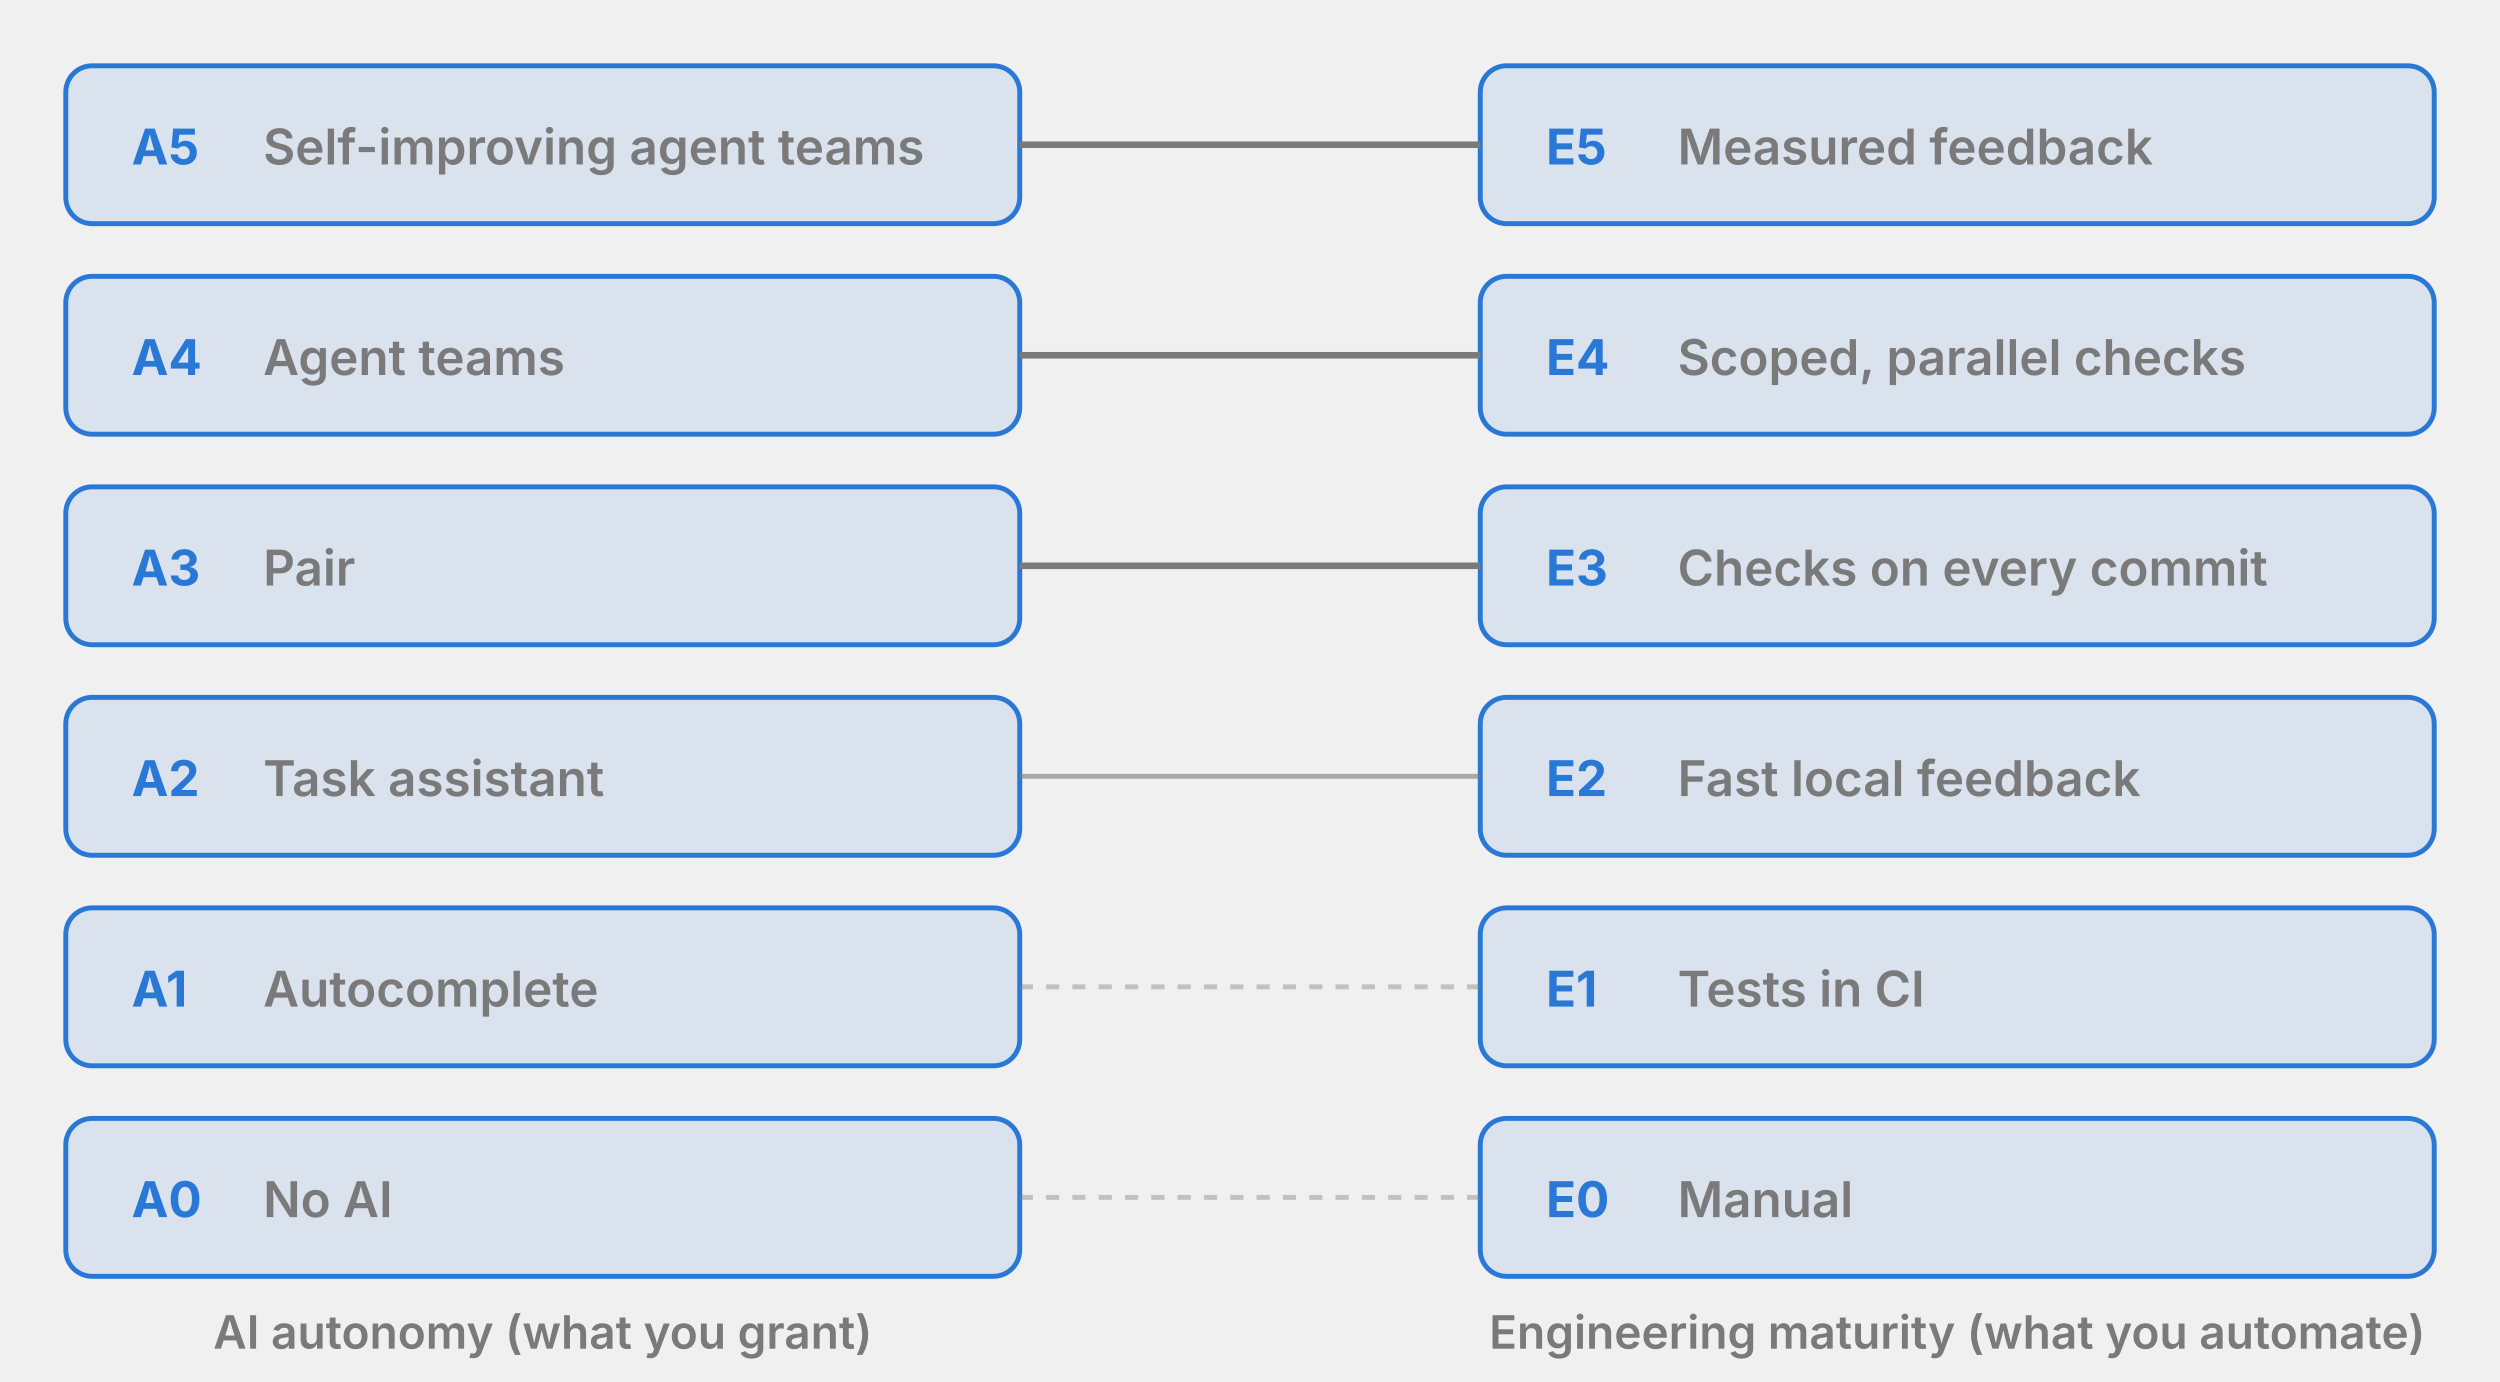
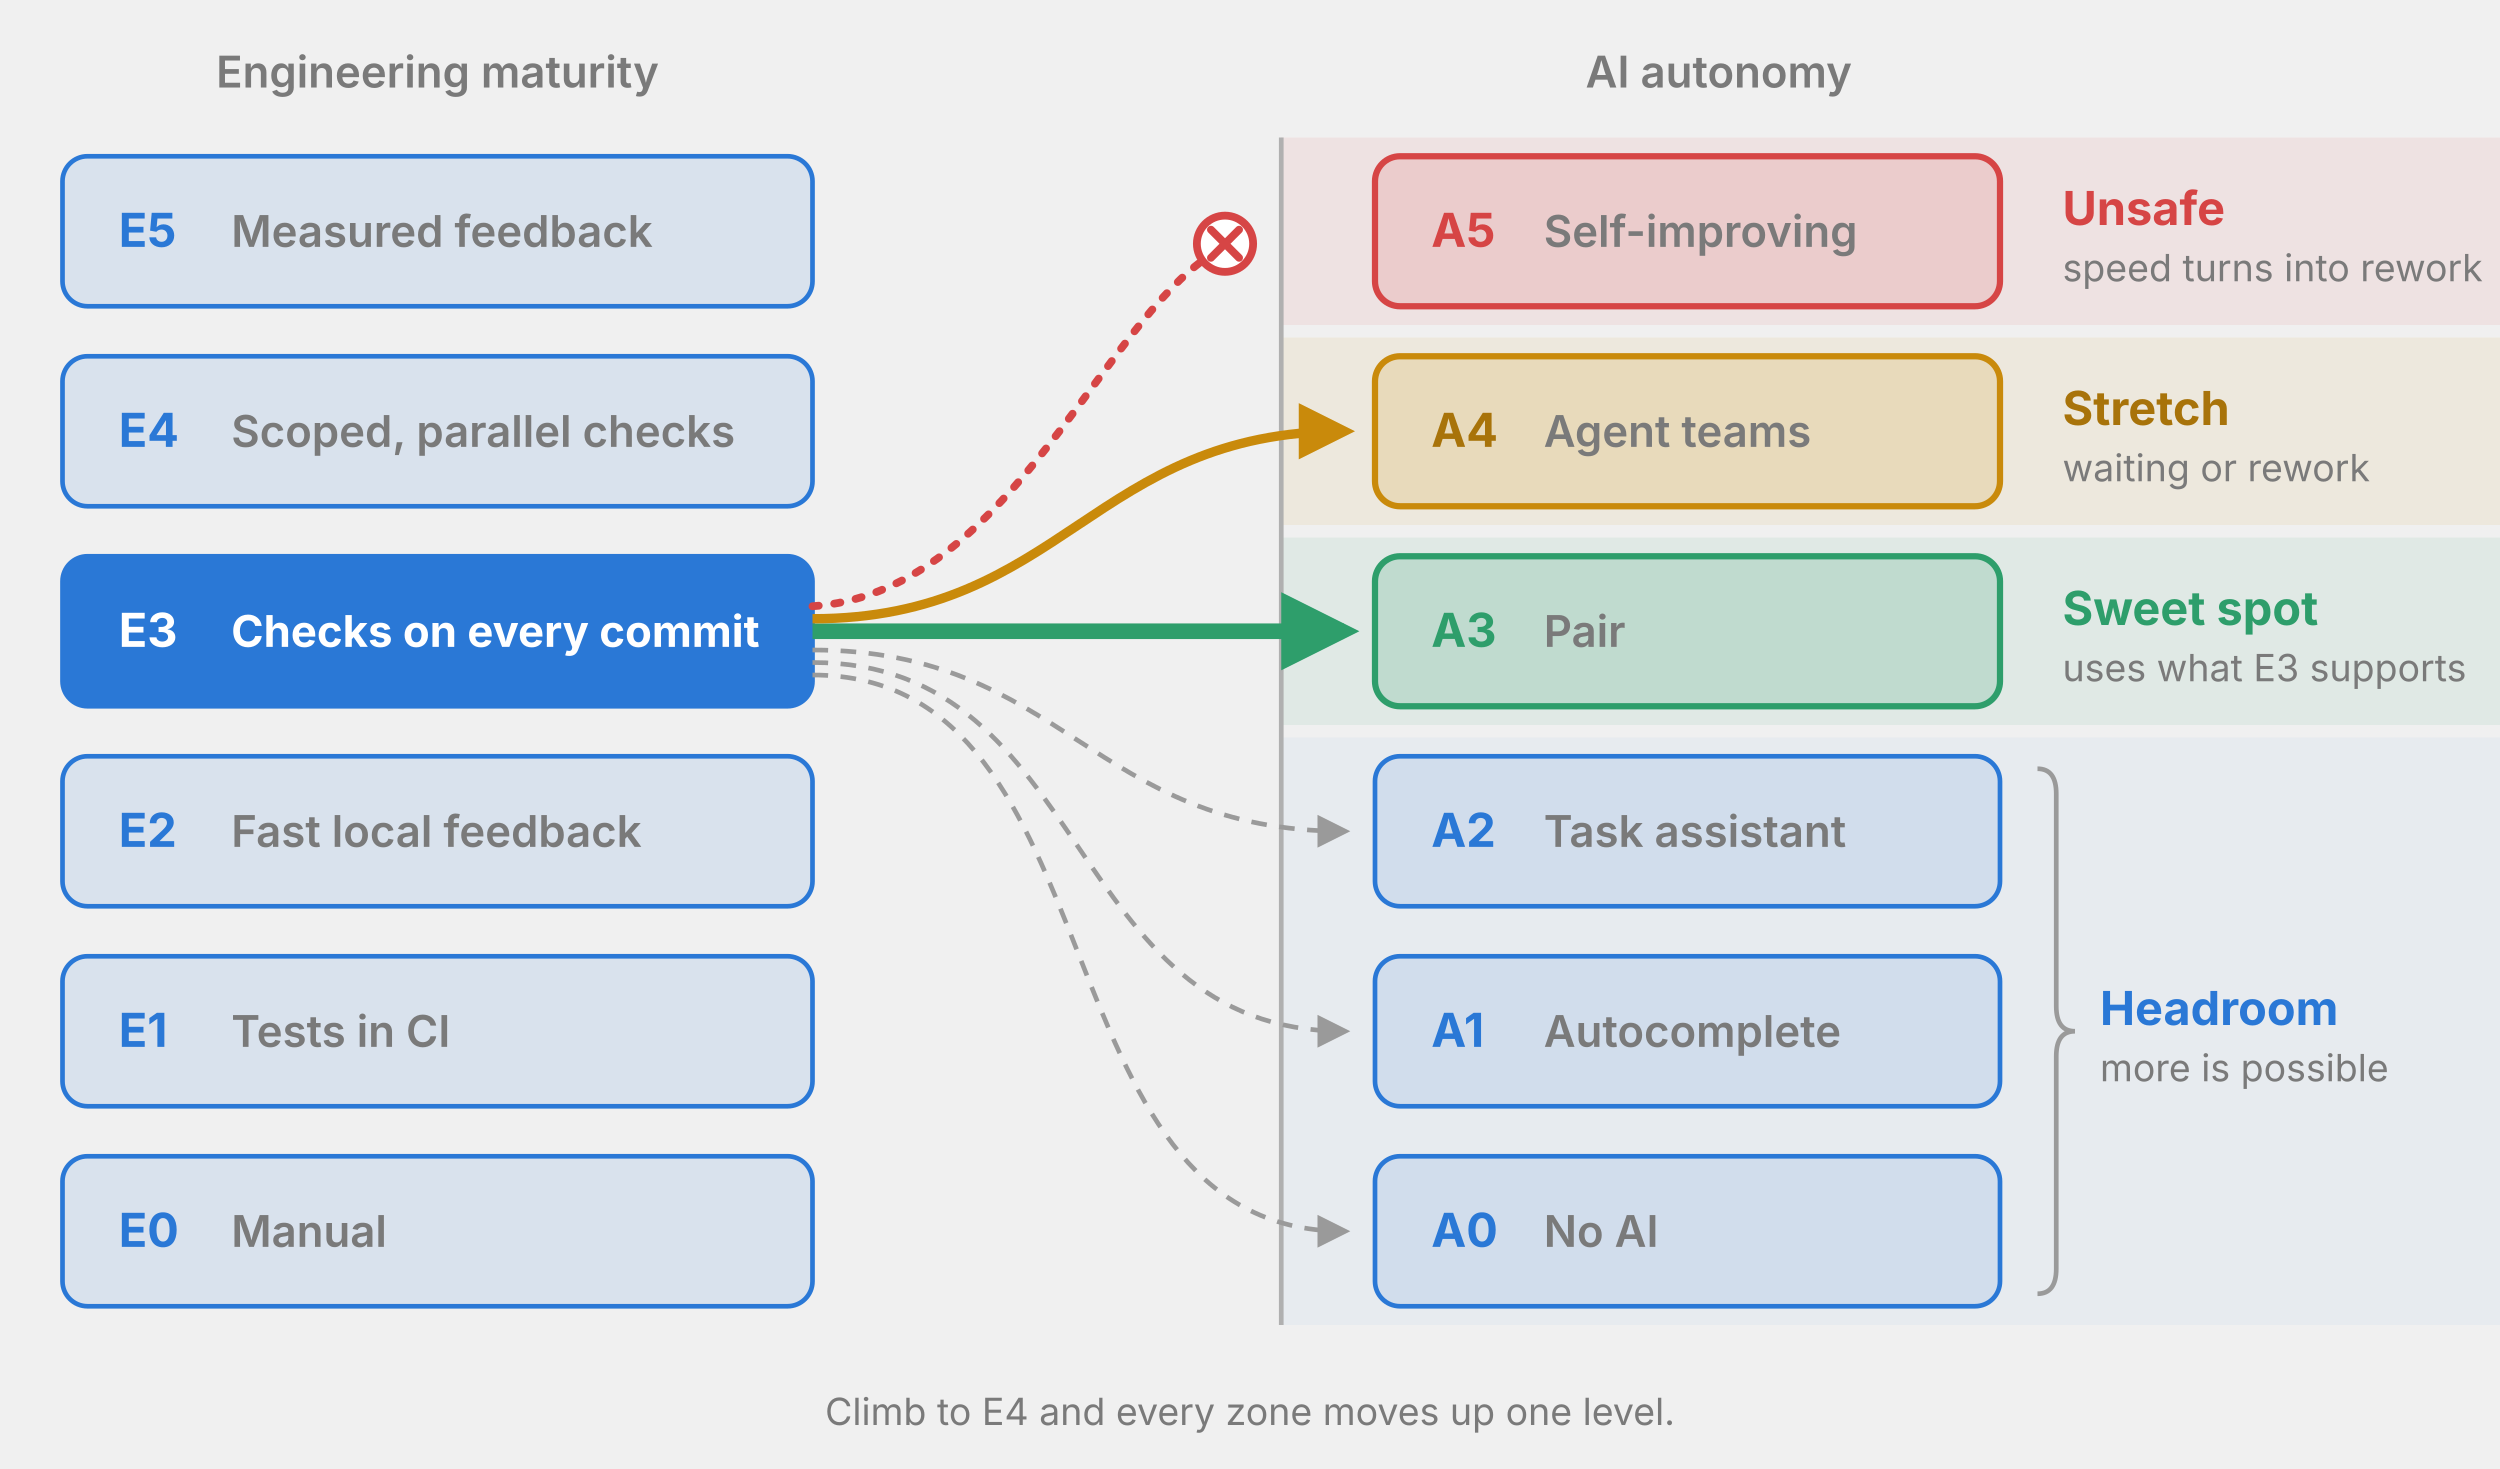
- <svg xmlns="http://www.w3.org/2000/svg" viewBox="0 0 760 420" font-family="-apple-system, BlinkMacSystemFont, 'Segoe UI', sans-serif" role="img" aria-labelledby="t d">
+ <svg xmlns="http://www.w3.org/2000/svg" viewBox="0 0 800 470" font-family="-apple-system, BlinkMacSystemFont, 'Segoe UI', sans-serif" role="img" aria-labelledby="t d">
+   <defs>
+     <marker id="ah-green" viewBox="0 0 10 10" refX="8" refY="5" markerWidth="5" markerHeight="5" orient="auto">
+       <path d="M0,0 L10,5 L0,10 Z" fill="#2e9e6b" />
+     </marker>
+     <marker id="ah-amber" viewBox="0 0 10 10" refX="8" refY="5" markerWidth="6" markerHeight="6" orient="auto">
+       <path d="M0,0 L10,5 L0,10 Z" fill="#c98a0b" />
+     </marker>
+     <marker id="ah-grey" viewBox="0 0 10 10" refX="8" refY="5" markerWidth="7" markerHeight="7" orient="auto">
+       <path d="M0,0 L10,5 L0,10 Z" fill="#9a9a9a" />
+     </marker>
+   </defs>
  <style>
    .box { fill: #2a78d6; fill-opacity: 0.12; stroke: #2a78d6; stroke-width: 1.5; }
-     .label { font-size: 15px; font-weight: 600; fill: #7a7a7a; }
+     .label { font-size: 14px; font-weight: 600; fill: #7a7a7a; }
    .code { font-size: 15px; font-weight: 700; fill: #2a78d6; }
    .head { font-size: 14px; font-weight: 600; fill: #7a7a7a; text-anchor: middle; }
-     .line { stroke: #7a7a7a; stroke-width: 2; fill: none; }
-     .mid { stroke: #7a7a7a; stroke-width: 1.5; fill: none; opacity: 0.6; }
-     .faint { stroke: #7a7a7a; stroke-width: 1.5; fill: none; stroke-dasharray: 4 4; opacity: 0.4; }
+     .me { fill: #2a78d6; stroke: #2a78d6; stroke-width: 1.5; }
+     .me-text { font-size: 15px; font-weight: 700; fill: #ffffff; }
+     .green-box { fill: #2e9e6b; fill-opacity: 0.18; stroke: #2e9e6b; stroke-width: 2; }
+     .amber-box { fill: #c98a0b; fill-opacity: 0.16; stroke: #c98a0b; stroke-width: 2; }
+     .red-box { fill: #d64545; fill-opacity: 0.14; stroke: #d64545; stroke-width: 2; }
+     .green { fill: #2e9e6b; } .amber { fill: #c98a0b; } .red { fill: #d64545; }
+     .zone-green { fill: #2e9e6b; fill-opacity: 0.08; }
+     .zone-amber { fill: #c98a0b; fill-opacity: 0.08; }
+     .zone-red { fill: #d64545; fill-opacity: 0.08; }
+     .zone-blue { fill: #2a78d6; fill-opacity: 0.05; }
+     .zone { font-size: 15px; font-weight: 700; }
+     .note { font-size: 12px; fill: #7a7a7a; }
+     .divider { stroke: #b0b0b0; stroke-width: 1.5; }
  </style>
-   <rect class="box" x="20" y="340" width="290" height="48" rx="8" />
-   <text class="code" x="40" y="370">A0</text>
-   <text class="label" x="80" y="370">No AI</text>
-   <rect class="box" x="450" y="340" width="290" height="48" rx="8" />
-   <text class="code" x="470" y="370">E0</text>
-   <text class="label" x="510" y="370">Manual</text>
-   <path class="faint" d="M310,364 H450" />
-   <rect class="box" x="20" y="276" width="290" height="48" rx="8" />
-   <text class="code" x="40" y="306">A1</text>
-   <text class="label" x="80" y="306">Autocomplete</text>
-   <rect class="box" x="450" y="276" width="290" height="48" rx="8" />
-   <text class="code" x="470" y="306">E1</text>
-   <text class="label" x="510" y="306">Tests in CI</text>
-   <path class="faint" d="M310,300 H450" />
-   <rect class="box" x="20" y="212" width="290" height="48" rx="8" />
-   <text class="code" x="40" y="242">A2</text>
-   <text class="label" x="80" y="242">Task assistant</text>
-   <rect class="box" x="450" y="212" width="290" height="48" rx="8" />
-   <text class="code" x="470" y="242">E2</text>
-   <text class="label" x="510" y="242">Fast local feedback</text>
-   <path class="mid" d="M310,236 H450" />
-   <rect class="box" x="20" y="148" width="290" height="48" rx="8" />
-   <text class="code" x="40" y="178">A3</text>
-   <text class="label" x="80" y="178">Pair</text>
-   <rect class="box" x="450" y="148" width="290" height="48" rx="8" />
-   <text class="code" x="470" y="178">E3</text>
-   <text class="label" x="510" y="178">Checks on every commit</text>
-   <path class="line" d="M310,172 H450" />
-   <rect class="box" x="20" y="84" width="290" height="48" rx="8" />
-   <text class="code" x="40" y="114">A4</text>
-   <text class="label" x="80" y="114">Agent teams</text>
-   <rect class="box" x="450" y="84" width="290" height="48" rx="8" />
-   <text class="code" x="470" y="114">E4</text>
-   <text class="label" x="510" y="114">Scoped, parallel checks</text>
-   <path class="line" d="M310,108 H450" />
-   <rect class="box" x="20" y="20" width="290" height="48" rx="8" />
-   <text class="code" x="40" y="50">A5</text>
-   <text class="label" x="80" y="50">Self-improving agent teams</text>
-   <rect class="box" x="450" y="20" width="290" height="48" rx="8" />
-   <text class="code" x="470" y="50">E5</text>
-   <text class="label" x="510" y="50">Measured feedback</text>
-   <path class="line" d="M310,44 H450" />
-   <text class="head" x="165" y="410">AI autonomy (what you grant)</text>
-   <text class="head" x="595" y="410">Engineering maturity (what you automate)</text>
+   <text class="head" x="140" y="28">Engineering maturity</text>
+   <text class="head" x="550" y="28">AI autonomy</text>
+   <rect class="zone-red" x="410" y="44" width="390" height="60" />
+   <rect class="zone-amber" x="410" y="108" width="390" height="60" />
+   <rect class="zone-green" x="410" y="172" width="390" height="60" />
+   <rect class="zone-blue" x="410" y="236" width="390" height="188" />
+   <path class="divider" d="M410,44 V424" />
+   <rect class="box" x="20" y="50" width="240" height="48" rx="8" />
+   <text class="code" x="38" y="79">E5</text>
+   <text class="label" x="74" y="79">Measured feedback</text>
+   <rect class="box" x="20" y="114" width="240" height="48" rx="8" />
+   <text class="code" x="38" y="143">E4</text>
+   <text class="label" x="74" y="143">Scoped, parallel checks</text>
+   <rect class="me" x="20" y="178" width="240" height="48" rx="8" />
+   <text class="me-text" x="38" y="207">E3</text>
+   <text class="me-text" x="74" y="207" style="font-size:14px">Checks on every commit</text>
+   <rect class="box" x="20" y="242" width="240" height="48" rx="8" />
+   <text class="code" x="38" y="271">E2</text>
+   <text class="label" x="74" y="271">Fast local feedback</text>
+   <rect class="box" x="20" y="306" width="240" height="48" rx="8" />
+   <text class="code" x="38" y="335">E1</text>
+   <text class="label" x="74" y="335">Tests in CI</text>
+   <rect class="box" x="20" y="370" width="240" height="48" rx="8" />
+   <text class="code" x="38" y="399">E0</text>
+   <text class="label" x="74" y="399">Manual</text>
+   <rect class="red-box" x="440" y="50" width="200" height="48" rx="8" />
+   <text class="code" x="458" y="79" style="fill:#d64545">A5</text>
+   <text class="label" x="494" y="79">Self-improving</text>
+   <rect class="amber-box" x="440" y="114" width="200" height="48" rx="8" />
+   <text class="code" x="458" y="143" style="fill:#a8730a">A4</text>
+   <text class="label" x="494" y="143">Agent teams</text>
+   <rect class="green-box" x="440" y="178" width="200" height="48" rx="8" />
+   <text class="code" x="458" y="207" style="fill:#2e9e6b">A3</text>
+   <text class="label" x="494" y="207">Pair</text>
+   <rect class="box" x="440" y="242" width="200" height="48" rx="8" />
+   <text class="code" x="458" y="271">A2</text>
+   <text class="label" x="494" y="271">Task assistant</text>
+   <rect class="box" x="440" y="306" width="200" height="48" rx="8" />
+   <text class="code" x="458" y="335">A1</text>
+   <text class="label" x="494" y="335">Autocomplete</text>
+   <rect class="box" x="440" y="370" width="200" height="48" rx="8" />
+   <text class="code" x="458" y="399">A0</text>
+   <text class="label" x="494" y="399">No AI</text>
+   <path d="M260,202 H430" stroke="#2e9e6b" stroke-width="5" fill="none" marker-end="url(#ah-green)" />
+   <path d="M260,198 C340,198 350,138 430,138" stroke="#c98a0b" stroke-width="3" fill="none" marker-end="url(#ah-amber)" />
+   <path d="M260,194 C320,190 350,110 384,84" stroke="#d64545" stroke-width="2.5" stroke-dasharray="2 5" stroke-linecap="round" fill="none" />
+   <circle cx="392" cy="78" r="9" fill="#ffffff" stroke="#d64545" stroke-width="2.5" />
+   <path d="M387.5,73.5 L396.5,82.5 M396.5,73.5 L387.5,82.5" stroke="#d64545" stroke-width="2.5" stroke-linecap="round" />
+   <path d="M260,208 C340,208 350,266 430,266" stroke="#9a9a9a" stroke-width="1.5" stroke-dasharray="5 4" fill="none" marker-end="url(#ah-grey)" />
+   <path d="M260,212 C350,212 340,330 430,330" stroke="#9a9a9a" stroke-width="1.5" stroke-dasharray="5 4" fill="none" marker-end="url(#ah-grey)" />
+   <path d="M260,216 C360,216 330,394 430,394" stroke="#9a9a9a" stroke-width="1.5" stroke-dasharray="5 4" fill="none" marker-end="url(#ah-grey)" />
+   <text class="zone red" x="660" y="72">Unsafe</text>
+   <text class="note" x="660" y="90">speed turns into rework</text>
+   <text class="zone amber" x="660" y="136" style="fill:#a8730a">Stretch</text>
+   <text class="note" x="660" y="154">waiting or rework</text>
+   <text class="zone green" x="660" y="200">Sweet spot</text>
+   <text class="note" x="660" y="218">uses what E3 supports</text>
+   <path d="M652,246 q6,0 6,8 v68 q0,8 6,8 q-6,0 -6,8 v68 q0,8 -6,8" stroke="#9a9a9a" stroke-width="1.5" fill="none" />
+   <text class="zone" x="672" y="328" style="fill:#2a78d6">Headroom</text>
+   <text class="note" x="672" y="346">more is possible</text>
+   <text class="note" x="400" y="456" text-anchor="middle">Climb to E4 and every zone moves up one level.</text>
</svg>
